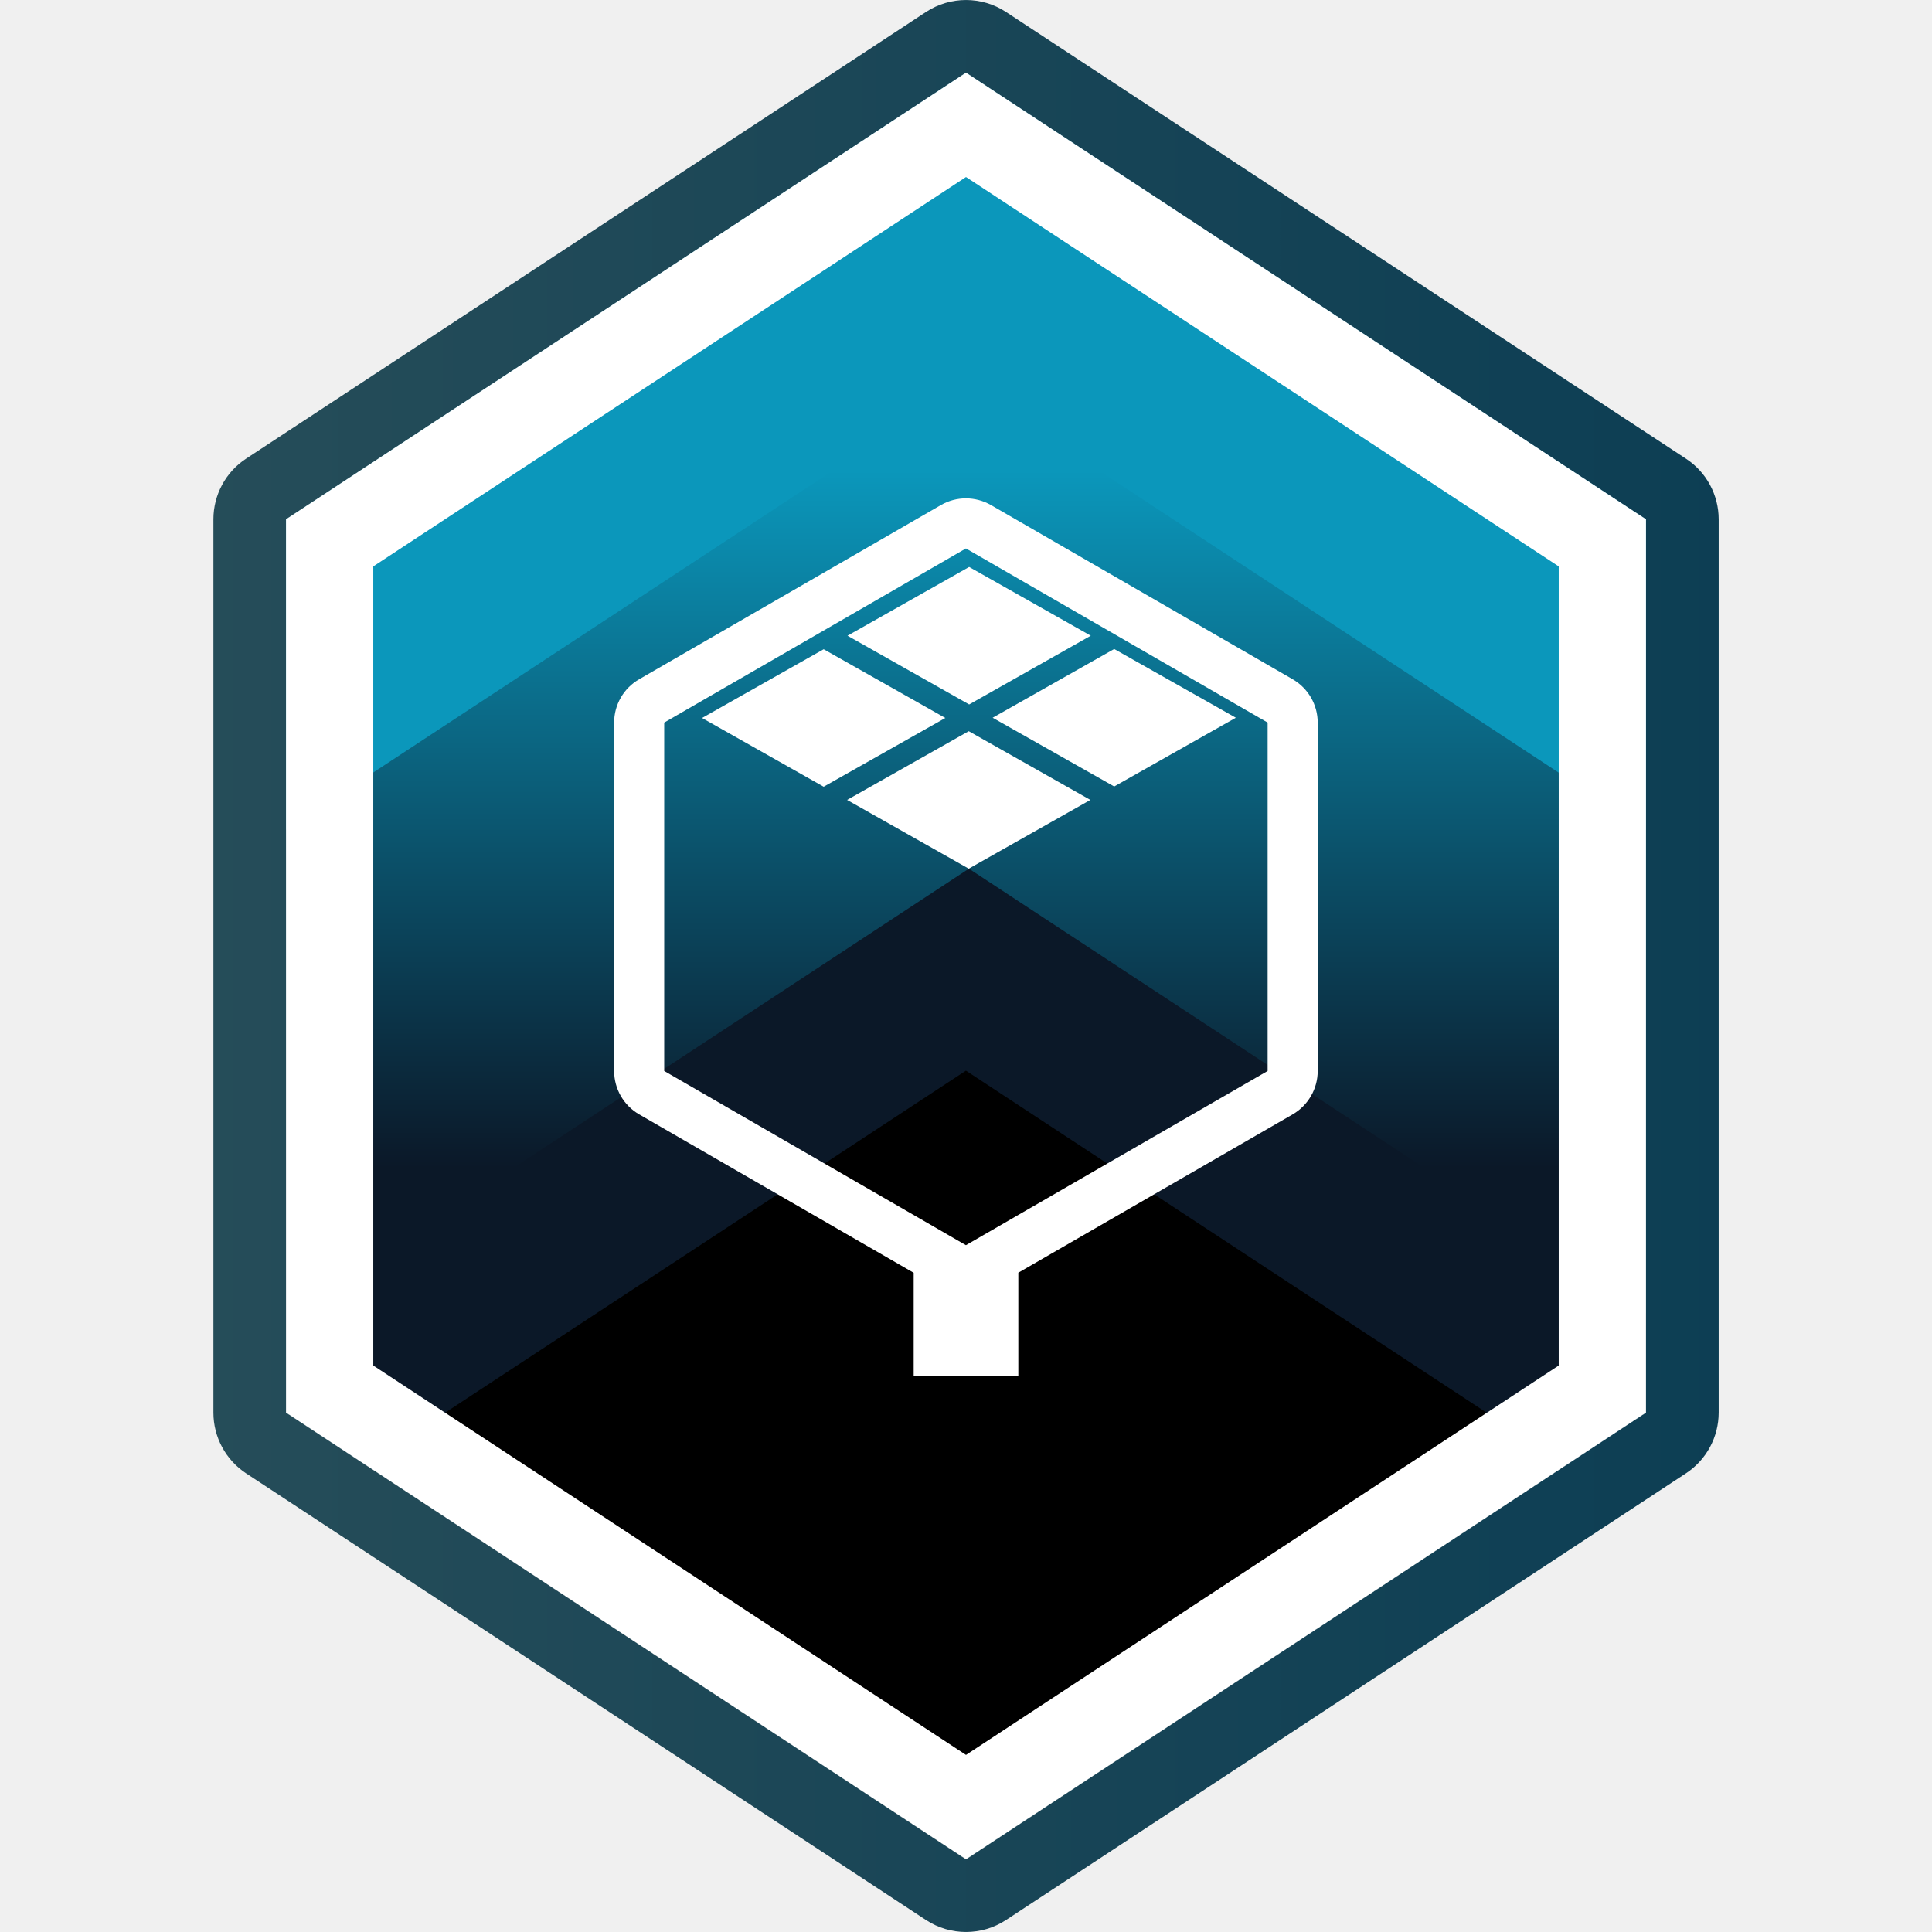
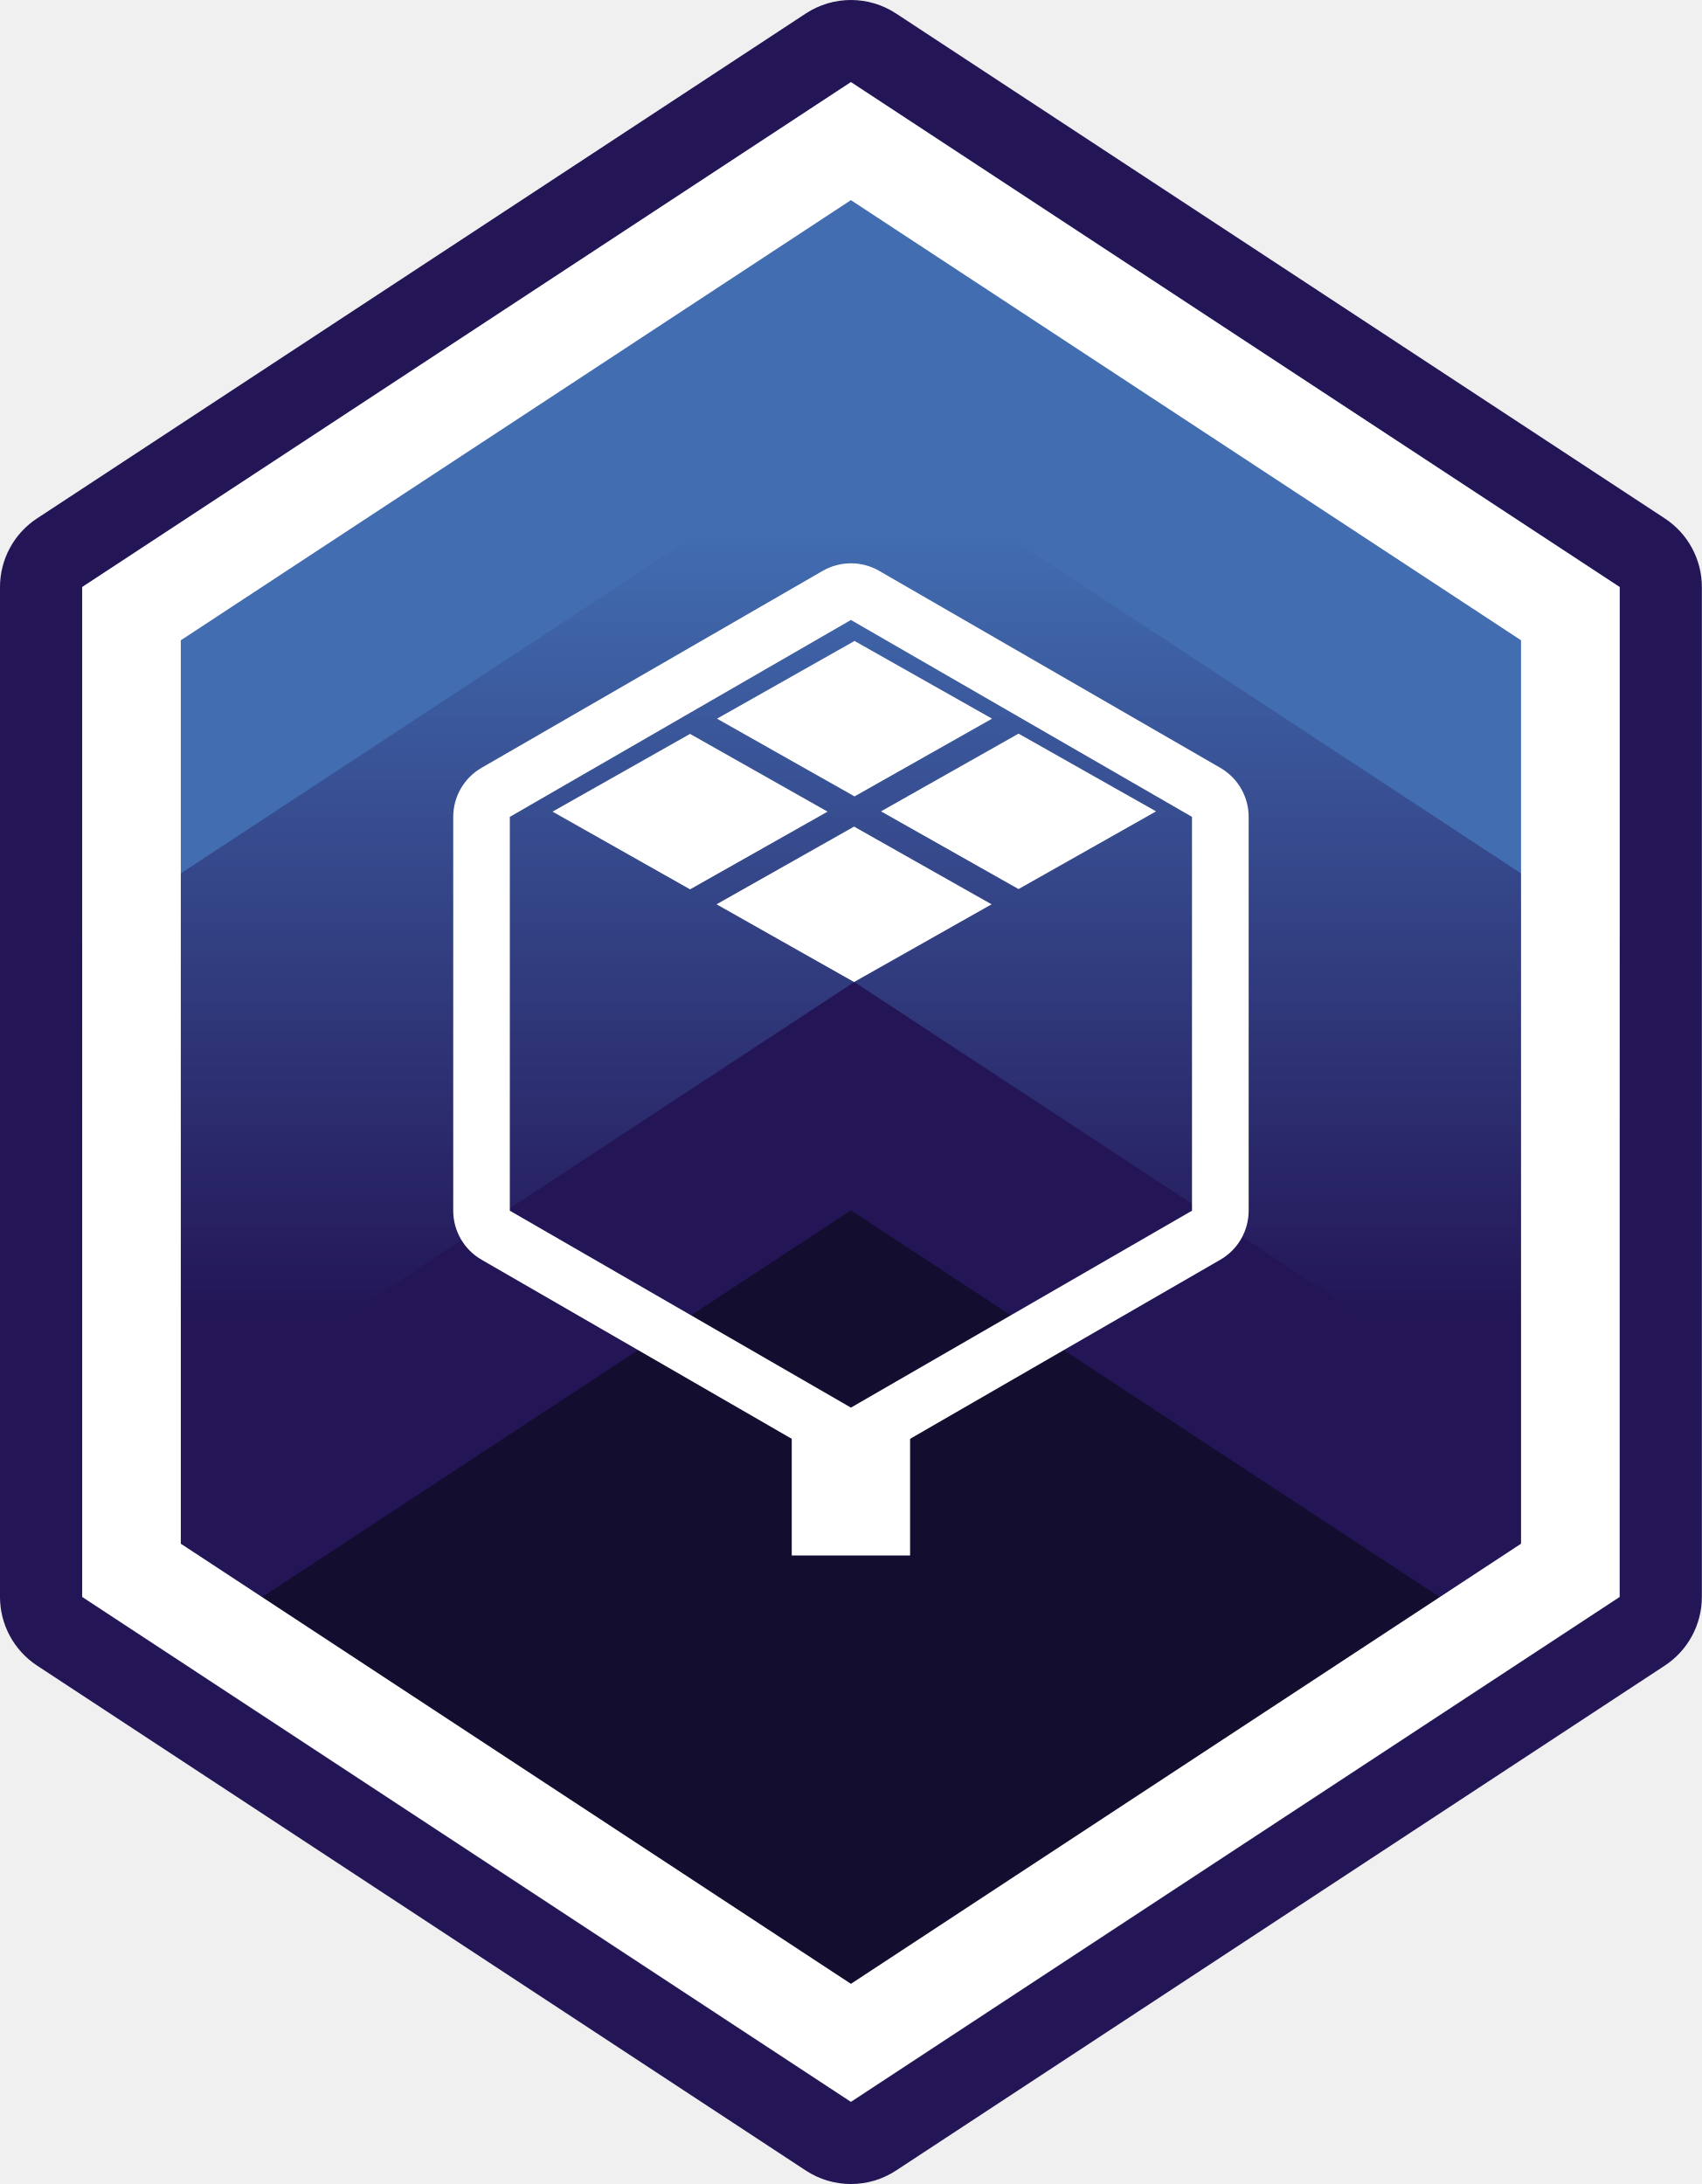
- <svg xmlns="http://www.w3.org/2000/svg" width="100%" height="100%" viewBox="0 0 24 24" fill="none">
-   <path fill-rule="evenodd" clip-rule="evenodd" d="M12 0.903L20.447 6.451V17.548L12 23.097L3.553 17.548V6.451L12 0.903Z" fill="#0B97BB" />
-   <mask id="mask0_1356_7486" style="mask-type:luminance" maskUnits="userSpaceOnUse" x="3" y="0" width="24" height="100%">
-     <path d="M11.999 0.903L20.446 6.451V17.548L11.999 23.097L3.553 17.548V6.451L11.999 0.903Z" fill="white" />
-   </mask>
-   <g mask="url(#mask0_1356_7486)">
-     <path fill-rule="evenodd" clip-rule="evenodd" d="M11.999 4.76L20.445 10.309V21.406L11.999 26.954L3.552 21.406V10.309L11.999 4.76Z" fill="url(#paint0_linear_1356_7486)" />
-     <path fill-rule="evenodd" clip-rule="evenodd" d="M12.036 32.985L20.483 27.436V16.34L12.036 10.791L3.59 16.34V27.436L12.036 32.985Z" fill="url(#paint1_linear_1356_7486)" />
-     <path fill-rule="evenodd" clip-rule="evenodd" d="M11.999 13.3L20.445 18.848V29.945L11.999 35.494L3.552 29.945V18.848L11.999 13.3Z" fill="black" />
-   </g>
-   <path fill-rule="evenodd" clip-rule="evenodd" d="M12.496 0.148L20.942 5.697C21.197 5.863 21.35 6.147 21.35 6.451V17.548C21.35 17.852 21.197 18.136 20.942 18.303L12.496 23.852C12.195 24.049 11.805 24.049 11.504 23.852L3.058 18.303C2.804 18.136 2.651 17.852 2.651 17.548V6.451C2.651 6.147 2.804 5.863 3.058 5.697L11.504 0.148C11.805 -0.049 12.195 -0.049 12.496 0.148ZM12 0.903L3.554 6.451V17.548L12 23.097L20.447 17.548V6.451L12 0.903Z" fill="url(#paint2_linear_1356_7486)" />
-   <path fill-rule="evenodd" clip-rule="evenodd" d="M12 0.903L20.447 6.451V17.548L12 23.097L3.553 17.548V6.451L12 0.903ZM12 2.199L4.637 7.036V16.963L12 21.8L19.363 16.963V7.036L12 2.199Z" fill="white" />
-   <path fill-rule="evenodd" clip-rule="evenodd" d="M16.058 8.438L12.31 6.274C12.117 6.163 11.88 6.163 11.688 6.274L7.94 8.438C7.747 8.549 7.629 8.754 7.629 8.976V13.304C7.629 13.526 7.747 13.732 7.94 13.843L11.35 15.811V17.093H12.65L12.65 15.81L16.058 13.843C16.25 13.732 16.369 13.526 16.369 13.304V8.976C16.369 8.754 16.25 8.549 16.058 8.438ZM8.251 8.976L11.999 6.813L15.747 8.976V13.304L11.999 15.468L8.251 13.304V8.976Z" fill="white" />
-   <path d="M10.232 8.065L8.721 8.919L10.232 9.773L11.743 8.919L10.232 8.065Z" fill="white" />
-   <path d="M12.034 9.083L10.523 9.937L12.034 10.791L13.545 9.937L12.034 9.083Z" fill="white" />
-   <path d="M12.039 7.043L10.528 7.897L12.039 8.751L13.55 7.897L12.039 7.043Z" fill="white" />
-   <path d="M13.841 8.062L12.331 8.916L13.841 9.77L15.352 8.916L13.841 8.062Z" fill="white" />
+ <svg xmlns="http://www.w3.org/2000/svg" viewBox="0 0 120.632 154.828">
  <defs>
-     <linearGradient id="paint0_linear_1356_7486" x1="11.739" y1="5.844" x2="11.739" y2="14.514" gradientUnits="userSpaceOnUse">
-       <stop stop-color="#0B97BB" />
-       <stop offset="1" stop-color="#0B1828" />
+     <style>
+     .ihi-1 {
+       mask: url(#ihi-mask);
+     }
+     .ihi-2 {
+       fill: url(#ihi-lg2);
+     }
+     .ihi-2,
+     .ihi-3,
+     .ihi-4,
+     .ihi-5,
+     .ihi-6,
+     .ihi-7 {
+       fill-rule: evenodd;
+     }
+     .ihi-3 {
+       fill: #231556;
+     }
+     .ihi-4,
+     .ihi-8 {
+       fill: #fff;
+     }
+     .ihi-5 {
+       fill: #130d30;
+     }
+     .ihi-9 {
+       clip-rule: evenodd;
+       fill: none;
+     }
+     .ihi-6 {
+       fill: url(#ihi-lg1);
+     }
+     .ihi-7 {
+       fill: #426db1;
+     }
+     .ihi-10 {
+       clip-path: url(#ihi-clip);
+     }
+     </style>
+     <clipPath id="ihi-clip">
+       <path class="ihi-9" d="M63.515.957l54.489,35.794c1.64,1.076,2.628,2.907,2.628,4.869v71.588c-0,1.962-.988,3.792-2.628,4.87l-54.489,35.795c-1.942,1.275-4.456,1.275-6.398,0L2.627,118.077C.987,116.999 0,115.169,0,113.207V41.619c0-1.964.987-3.793,2.627-4.869L57.117.957c1.942-1.276,4.456-1.276,6.398,0Z" />
+     </clipPath>
+     <mask id="ihi-mask" x="5.827" y="5.824" width="109.219" height="223.155" maskUnits="userSpaceOnUse">
+       <g id="ihi-a">
+         <path class="ihi-8" d="M60.316,5.824l54.49,35.795v71.588l-54.49,35.795L5.827,113.207V41.619L60.316,5.824Z" />
+       </g>
+     </mask>
+     <linearGradient id="ihi-lg1" x1="60.316" y1="767.953" x2="60.316" y2="712.025" gradientTransform="translate(0 805.6584) scale(1 -1)" gradientUnits="userSpaceOnUse">
+       <stop offset=".001" stop-color="#426db1" />
+       <stop offset="1" stop-color="#231556" />
    </linearGradient>
-     <linearGradient id="paint1_linear_1356_7486" x1="11.776" y1="31.901" x2="11.776" y2="23.232" gradientUnits="userSpaceOnUse">
-       <stop stop-color="#0B97BB" />
-       <stop offset="1" stop-color="#0B1828" />
-     </linearGradient>
-     <linearGradient id="paint2_linear_1356_7486" x1="2.247" y1="12" x2="21.753" y2="12" gradientUnits="userSpaceOnUse">
-       <stop stop-color="#264D59" />
-       <stop offset="1" stop-color="#0C3E54" />
+     <linearGradient id="ihi-lg2" x1="60.556" y1="599.856" x2="60.556" y2="668.416" gradientTransform="translate(0 805.6584) scale(1 -1)" gradientUnits="userSpaceOnUse">
+       <stop offset="0" stop-color="#426db1" />
+       <stop offset=".088" stop-color="#3e62a6" />
+       <stop offset=".496" stop-color="#2f387b" />
+       <stop offset=".814" stop-color="#261e60" />
+       <stop offset="1" stop-color="#231556" />
    </linearGradient>
  </defs>
+   <g class="ihi-10">
+     <path class="ihi-7" d="M60.315,5.824l54.49,35.795v71.588l-54.49,35.795L5.826,113.207V41.619L60.315,5.824Z" />
+     <g class="ihi-1">
+       <path class="ihi-6" d="M60.316,30.713l54.49,35.795v71.588l-54.49,35.795L5.827,138.095v-71.588L60.316,30.713Z" />
+       <path class="ihi-2" d="M60.556,212.794l54.489-35.795v-71.588l-54.489-35.795L6.066,105.411v71.588l54.49,35.795Z" />
+       <path class="ihi-5" d="M60.316,85.803l54.49,35.794v71.589l-54.49,35.794L5.827,193.186v-71.589l54.489-35.794Z" />
+     </g>
+     <path class="ihi-3" d="M63.515.957l54.489,35.794c1.64,1.076,2.628,2.907,2.628,4.869v71.588c-0,1.962-.988,3.792-2.628,4.87l-54.489,35.795c-1.942,1.275-4.456,1.275-6.398,0L2.627,118.077C.987,116.999 0,115.169,0,113.207V41.619c0-1.964.987-3.793,2.627-4.869L57.117.957c1.942-1.276,4.456-1.276,6.398,0ZM60.315,5.824L5.827,41.619v71.588l54.49,35.795,54.489-35.795V41.619L60.316,5.824h-.001Z" />
+     <path class="ihi-4" d="M60.315,5.824l54.49,35.795v71.588l-54.49,35.795L5.826,113.207V41.619L60.315,5.824ZM60.315,14.188L12.816,45.392v64.044l47.5,31.202,47.499-31.202V45.391L60.315,14.189v-.001Z" />
+     <path class="ihi-4" d="M62.323,40.473l24.177,13.96c1.242.717,2.008,2.042,2.008,3.476v27.92c-0,1.434-.766,2.759-2.008,3.475l-24.177,13.96c-1.242.717-2.772.717-4.014,0l-24.176-13.961c-1.242-.717-2.007-2.041-2.007-3.475v-27.919c0-1.433.765-2.759,2.007-3.476l24.176-13.961c1.242-.717,2.772-.717,4.014,0v.001ZM60.316,43.95l-24.178,13.959v27.92l24.178,13.959,24.176-13.96v-27.919l-24.176-13.958v-.001Z" />
+     <path class="ihi-8" d="M64.51,100.485h-8.389v9.787h8.389v-9.787ZM48.913,52.027l-9.747,5.511,9.747,5.509,9.747-5.509-9.747-5.51v-.001ZM60.538,58.599l-9.747,5.509,9.747,5.509,9.747-5.509-9.747-5.509ZM60.571,45.439l-9.748,5.509,9.748,5.51,9.747-5.51-9.747-5.509ZM72.197,52.009l-9.748,5.509,9.748,5.51,9.747-5.509-9.747-5.51Z" />
+   </g>
</svg>
